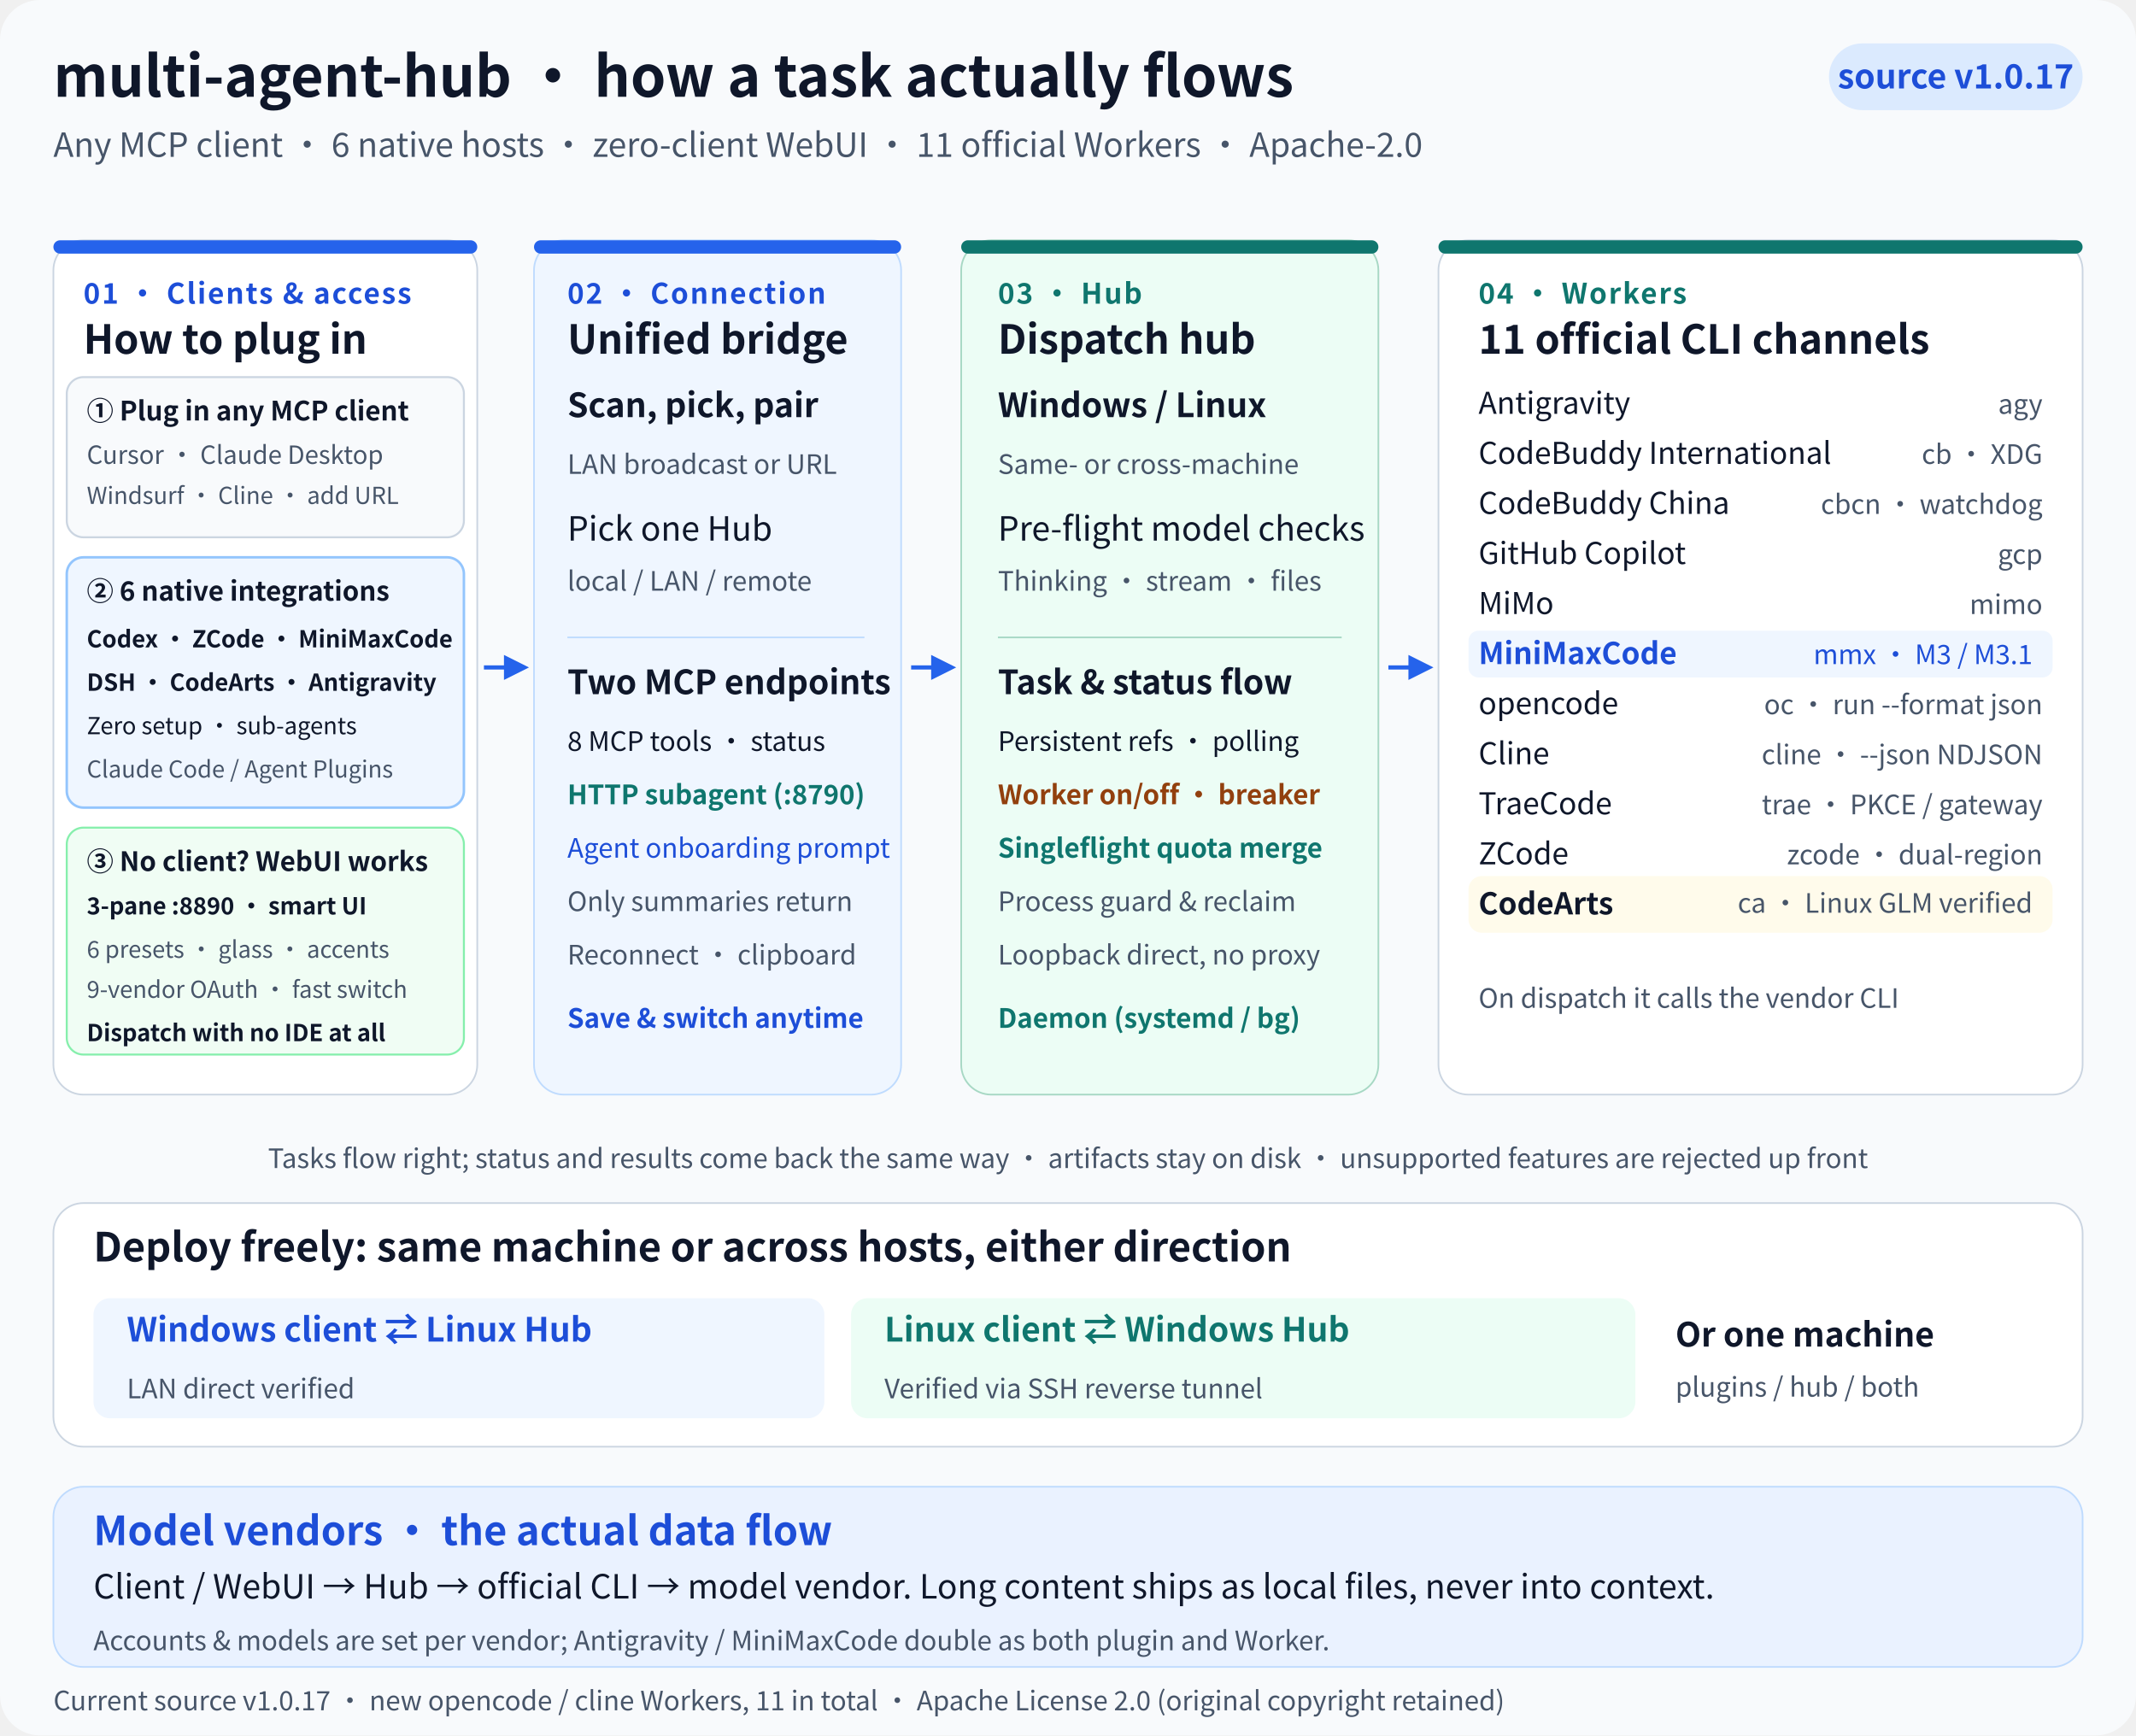
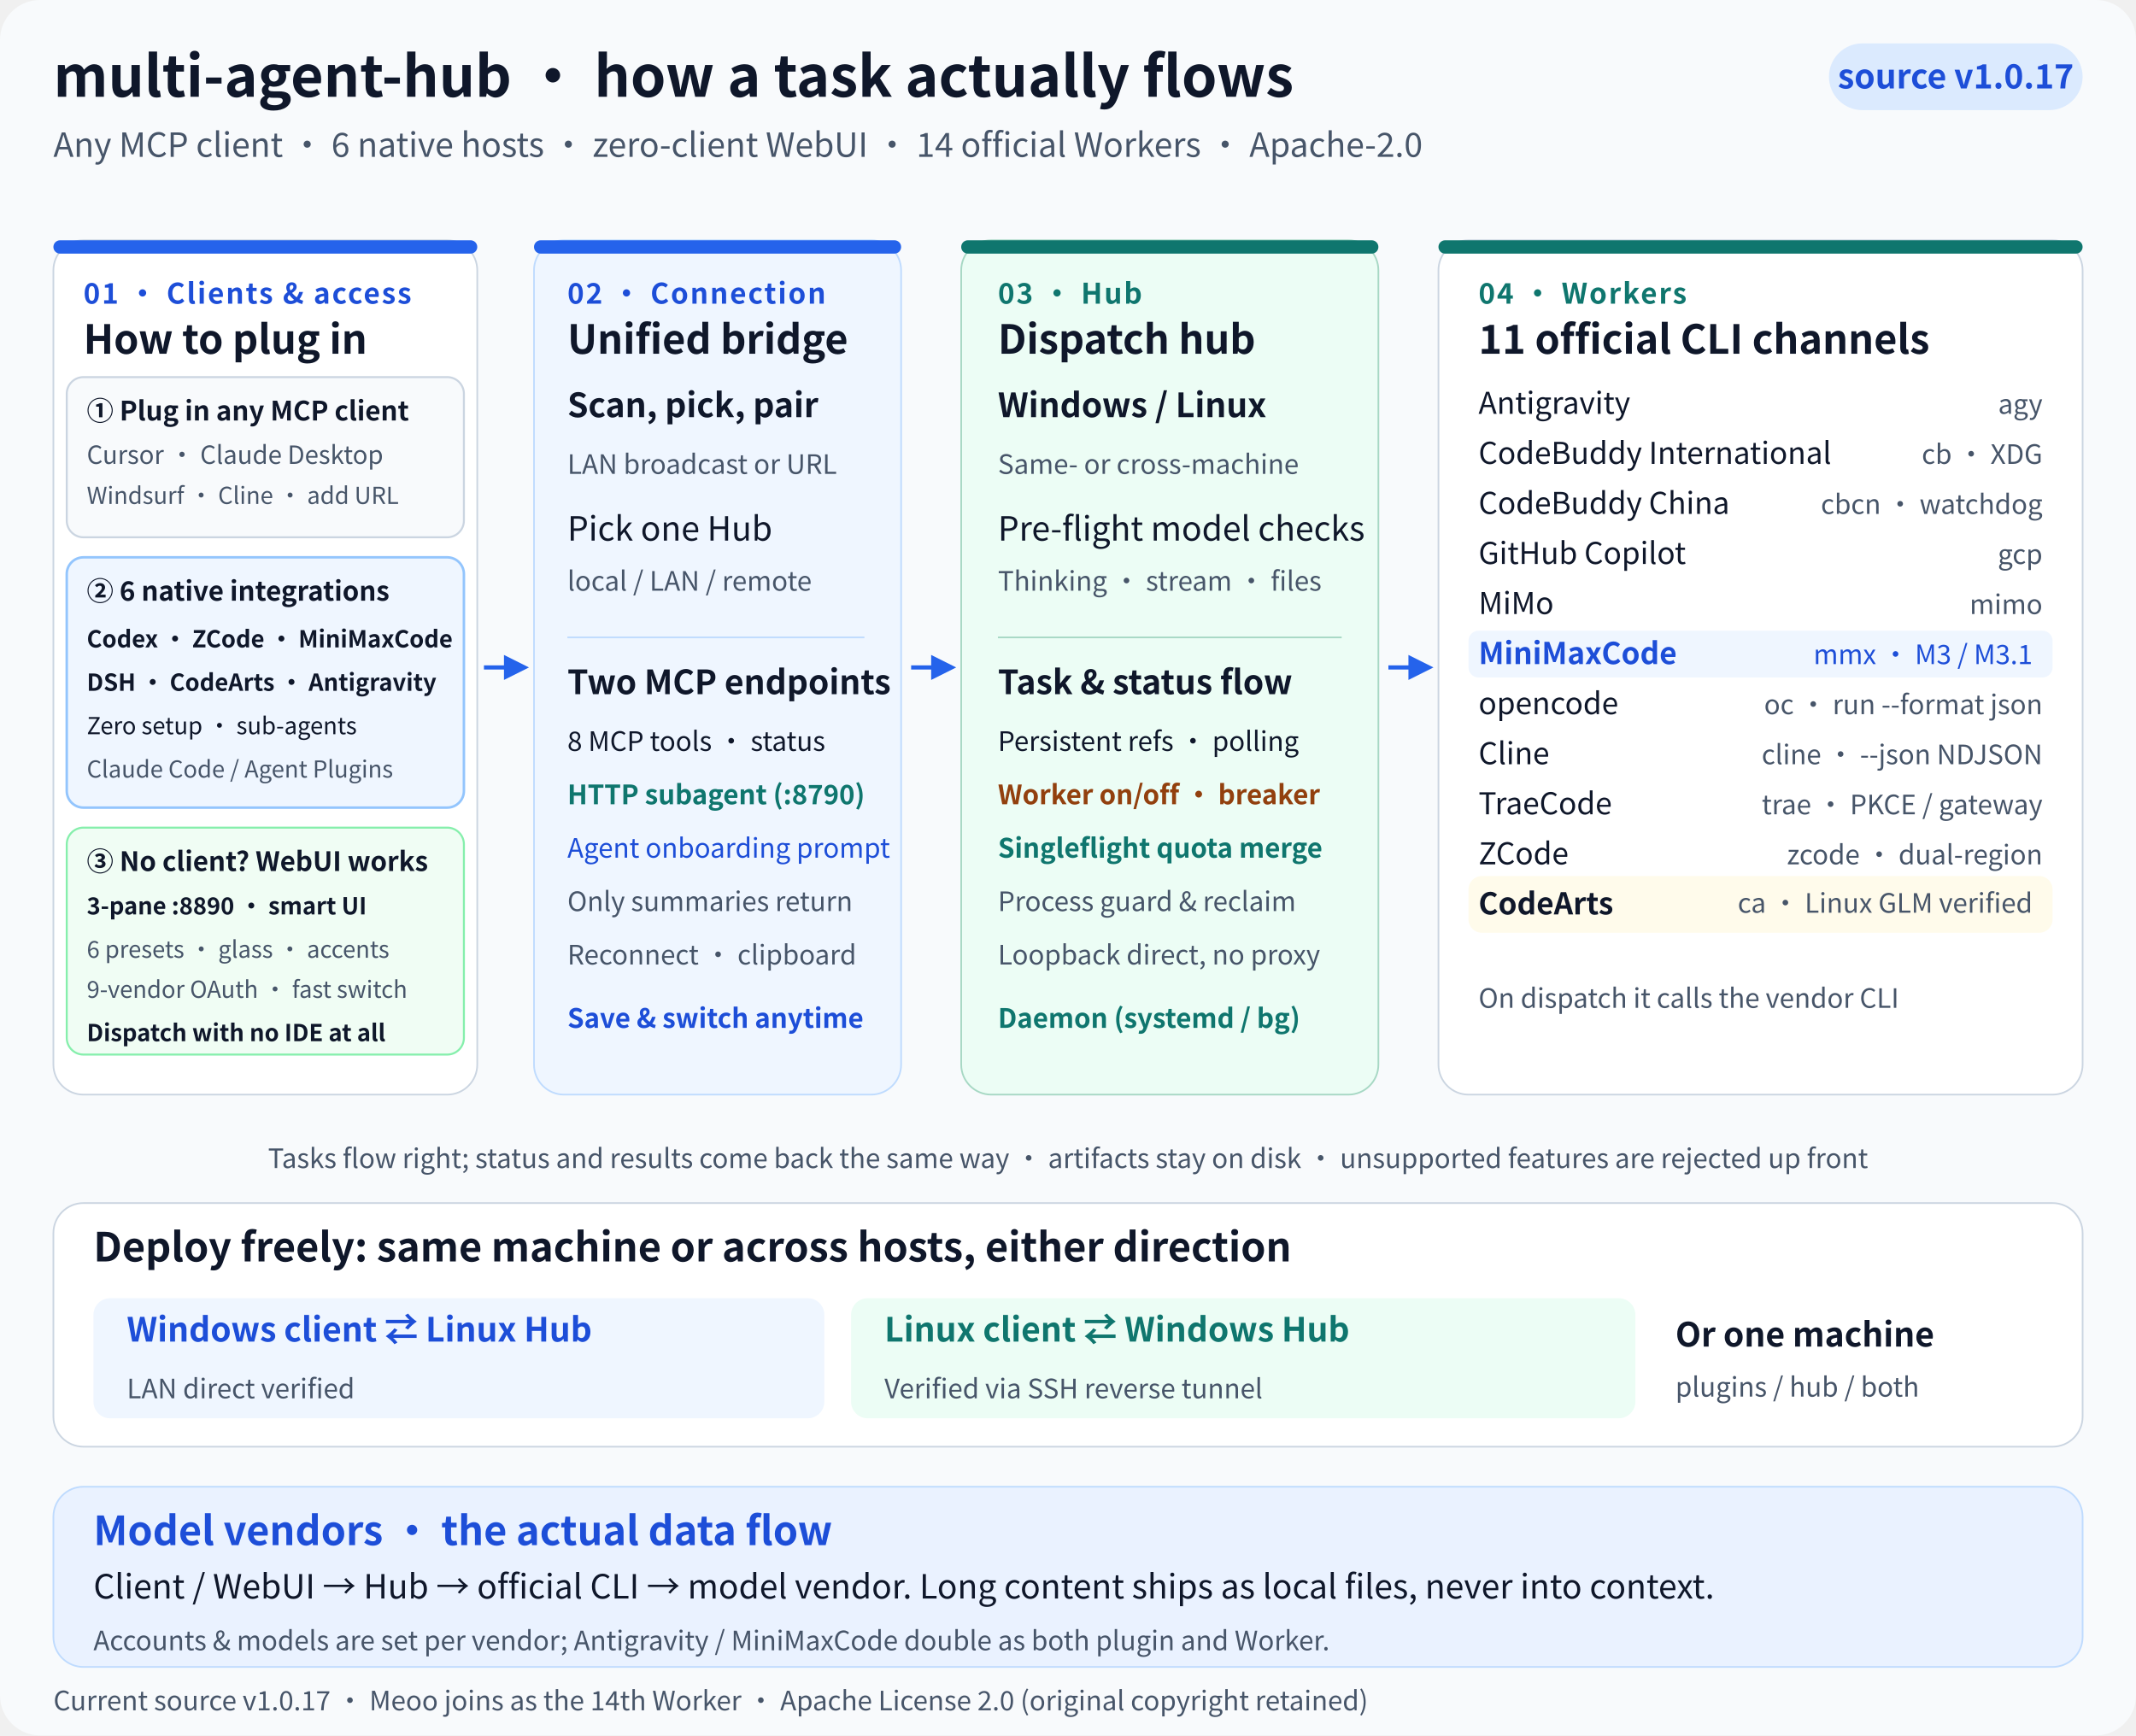
<svg xmlns="http://www.w3.org/2000/svg" width="1280" height="1040" viewBox="0 0 1280 1040" role="img" aria-labelledby="architecture-title architecture-desc">
  <defs>
    <style>
      text { font-family: 'Segoe UI', 'Microsoft YaHei', 'Noto Sans CJK SC', sans-serif; fill: #0f172a; }
      .title { font-size: 34px; font-weight: 700; }
      .heading { font-size: 24px; font-weight: 700; }
      .body { font-size: 20px; }
      .worker { font-size: 18px; }
      .small { font-size: 16px; }
      .tiny { font-size: 15px; }
      .micro { font-size: 14px; }
      .muted { fill: #475569; }
      .blue { fill: #1d4ed8; }
      .green { fill: #0f766e; }
      .amber { fill: #92400e; }
      .label { font-size: 17px; font-weight: 700; letter-spacing: 1px; }
    </style>
    <marker id="arrow" viewBox="0 0 10 10" refX="8" refY="5" markerWidth="6" markerHeight="6" orient="auto-start-reverse">
      <path d="M0 0 10 5 0 10Z" fill="#2563eb" />
    </marker>
  </defs>
  <rect width="1280" height="1040" rx="24" fill="#f8fafc" />
  <text x="32" y="58" class="title">multi-agent-hub · how a task actually flows</text>
  <rect x="1096" y="26" width="152" height="40" rx="20" fill="#dbeafe" />
  <text x="1172" y="53" text-anchor="middle" class="body blue" font-weight="700">source v1.0.17</text>
-   <text x="32" y="94" class="body muted">Any MCP client · 6 native hosts · zero-client WebUI · 11 official Workers · Apache-2.0</text>
+   <text x="32" y="94" class="body muted">Any MCP client · 6 native hosts · zero-client WebUI · 14 official Workers · Apache-2.0</text>
  <g id="clients">
    <rect x="32" y="144" width="254" height="512" rx="18" fill="#ffffff" stroke="#cbd5e1" />
    <rect x="32" y="144" width="254" height="8" rx="4" fill="#2563eb" />
    <text x="50" y="182" class="label blue">01 · Clients &amp; access</text>
    <text x="50" y="212" class="heading">How to plug in</text>
    <rect x="40" y="226" width="238" height="96" rx="10" fill="#f8fafc" stroke="#cbd5e1" stroke-width="1.2" />
    <text x="52" y="252" font-size="16px" font-weight="700" fill="#334155">① Plug in any MCP client</text>
    <text x="52" y="278" class="tiny muted">Cursor · Claude Desktop</text>
    <text x="52" y="302" class="micro muted">Windsurf · Cline · add URL</text>
    <rect x="40" y="334" width="238" height="150" rx="10" fill="#eff6ff" stroke="#93c5fd" stroke-width="1.5" />
    <text x="52" y="360" font-size="16px" font-weight="700" fill="#1d4ed8">② 6 native integrations</text>
    <text x="52" y="388" font-size="14px" font-weight="600" fill="#1e293b">Codex · ZCode · MiniMaxCode</text>
    <text x="52" y="414" font-size="14px" font-weight="600" fill="#1e293b">DSH · CodeArts · Antigravity</text>
    <text x="52" y="440" font-size="14px" fill="#2563eb" font-weight="500">Zero setup · sub-agents</text>
    <text x="52" y="466" class="micro muted">Claude Code / Agent Plugins</text>
    <rect x="40" y="496" width="238" height="136" rx="10" fill="#f0fdf4" stroke="#86efac" stroke-width="1.2" />
    <text x="52" y="522" font-size="16px" font-weight="700" fill="#15803d">③ No client? WebUI works</text>
    <text x="52" y="548" font-size="14px" font-weight="600" fill="#166534">3-pane :8890 · smart UI</text>
    <text x="52" y="574" class="micro muted">6 presets · glass · accents</text>
    <text x="52" y="598" class="micro muted">9-vendor OAuth · fast switch</text>
    <text x="52" y="624" font-size="14px" fill="#16a34a" font-weight="600">Dispatch with no IDE at all</text>
  </g>
  <g id="connection">
    <rect x="320" y="144" width="220" height="512" rx="18" fill="#eff6ff" stroke="#bfdbfe" />
    <rect x="320" y="144" width="220" height="8" rx="4" fill="#2563eb" />
    <text x="340" y="182" class="label blue">02 · Connection</text>
    <text x="340" y="212" class="heading">Unified bridge</text>
    <text x="340" y="250" class="body" font-weight="700">Scan, pick, pair</text>
    <text x="340" y="284" class="small muted">LAN broadcast or URL</text>
    <text x="340" y="324" class="body">Pick one Hub</text>
    <text x="340" y="354" class="small muted">local / LAN / remote</text>
    <line x1="340" y1="382" x2="518" y2="382" stroke="#bfdbfe" />
    <text x="340" y="416" class="body" font-weight="700">Two MCP endpoints</text>
    <text x="340" y="450" class="small">8 MCP tools · status</text>
    <text x="340" y="482" class="small green" font-weight="600">HTTP subagent (:8790)</text>
    <text x="340" y="514" class="small blue">Agent onboarding prompt</text>
    <text x="340" y="546" class="small muted">Only summaries return</text>
    <text x="340" y="578" class="small muted">Reconnect · clipboard</text>
    <text x="340" y="616" class="small blue" font-weight="700">Save &amp; switch anytime</text>
  </g>
  <g id="hub">
    <rect x="576" y="144" width="250" height="512" rx="18" fill="#ecfdf5" stroke="#a7d8c4" />
    <rect x="576" y="144" width="250" height="8" rx="4" fill="#0f766e" />
    <text x="598" y="182" class="label green">03 · Hub</text>
    <text x="598" y="212" class="heading">Dispatch hub</text>
    <text x="598" y="250" class="body" font-weight="700">Windows / Linux</text>
    <text x="598" y="284" class="small muted">Same- or cross-machine</text>
    <text x="598" y="324" class="body">Pre-flight model checks</text>
    <text x="598" y="354" class="small muted">Thinking · stream · files</text>
    <line x1="598" y1="382" x2="804" y2="382" stroke="#a7d8c4" />
    <text x="598" y="416" class="body" font-weight="700">Task &amp; status flow</text>
    <text x="598" y="450" class="small">Persistent refs · polling</text>
    <text x="598" y="482" class="small amber" font-weight="600">Worker on/off · breaker</text>
    <text x="598" y="514" class="small green" font-weight="600">Singleflight quota merge</text>
    <text x="598" y="546" class="small muted">Process guard &amp; reclaim</text>
    <text x="598" y="578" class="small muted">Loopback direct, no proxy</text>
    <text x="598" y="616" class="small green" font-weight="700">Daemon (systemd / bg)</text>
  </g>
  <g id="workers">
    <rect x="862" y="144" width="386" height="512" rx="18" fill="#ffffff" stroke="#cbd5e1" />
    <rect x="862" y="144" width="386" height="8" rx="4" fill="#0f766e" />
    <text x="886" y="182" class="label green">04 · Workers</text>
    <text x="886" y="212" class="heading">11 official CLI channels</text>
    <text x="886" y="248" class="worker">Antigravity</text>
    <text x="1224" y="248" text-anchor="end" class="small muted">agy</text>
    <text x="886" y="278" class="worker">CodeBuddy International</text>
    <text x="1224" y="278" text-anchor="end" class="small muted">cb · XDG</text>
    <text x="886" y="308" class="worker">CodeBuddy China</text>
    <text x="1224" y="308" text-anchor="end" class="small muted">cbcn · watchdog</text>
    <text x="886" y="338" class="worker">GitHub Copilot</text>
    <text x="1224" y="338" text-anchor="end" class="small muted">gcp</text>
    <text x="886" y="368" class="worker">MiMo</text>
    <text x="1224" y="368" text-anchor="end" class="small muted">mimo</text>
    <rect x="880" y="378" width="350" height="28" rx="6" fill="#eff6ff" />
    <text x="886" y="398" class="worker blue" font-weight="700">MiniMaxCode</text>
    <text x="1218" y="398" text-anchor="end" class="small blue">mmx · M3 / M3.1</text>
    <text x="886" y="428" class="worker">opencode</text>
    <text x="1224" y="428" text-anchor="end" class="small muted">oc · run --format json</text>
    <text x="886" y="458" class="worker">Cline</text>
    <text x="1224" y="458" text-anchor="end" class="small muted">cline · --json NDJSON</text>
    <text x="886" y="488" class="worker">TraeCode</text>
    <text x="1224" y="488" text-anchor="end" class="small muted">trae · PKCE / gateway</text>
    <text x="886" y="518" class="worker">ZCode</text>
    <text x="1224" y="518" text-anchor="end" class="small muted">zcode · dual-region</text>
    <rect x="880" y="525" width="350" height="34" rx="8" fill="#fffbeb" />
    <text x="886" y="548" class="worker" font-weight="700">CodeArts</text>
    <text x="1218" y="547" text-anchor="end" class="small muted">ca · Linux GLM verified</text>
    <text x="886" y="604" class="small muted">On dispatch it calls the vendor CLI</text>
  </g>
  <path d="M290 400H314" stroke="#2563eb" stroke-width="2.5" marker-end="url(#arrow)" />
  <path d="M546 400H570" stroke="#2563eb" stroke-width="2.5" marker-end="url(#arrow)" />
  <path d="M832 400H856" stroke="#2563eb" stroke-width="2.5" marker-end="url(#arrow)" />
  <text x="640" y="700" text-anchor="middle" class="small muted">Tasks flow right; status and results come back the same way · artifacts stay on disk · unsupported features are rejected up front</text>
  <rect x="32" y="721" width="1216" height="146" rx="18" fill="#ffffff" stroke="#cbd5e1" />
  <text x="56" y="756" class="heading">Deploy freely: same machine or across hosts, either direction</text>
  <rect x="56" y="778" width="438" height="72" rx="10" fill="#eff6ff" />
  <text x="76" y="804" class="body blue" font-weight="700">Windows client ⇄ Linux Hub</text>
  <text x="76" y="838" class="small muted">LAN direct verified</text>
  <rect x="510" y="778" width="470" height="72" rx="10" fill="#ecfdf5" />
  <text x="530" y="804" class="body green" font-weight="700">Linux client ⇄ Windows Hub</text>
  <text x="530" y="838" class="small muted">Verified via SSH reverse tunnel</text>
  <text x="1004" y="807" class="body" font-weight="700">Or one machine</text>
  <text x="1004" y="837" class="small muted">plugins / hub / both</text>
  <rect x="32" y="891" width="1216" height="108" rx="18" fill="#eaf2ff" stroke="#bfdbfe" />
  <text x="56" y="926" class="heading blue">Model vendors · the actual data flow</text>
  <text x="56" y="958" class="body">Client / WebUI → Hub → official CLI → model vendor. Long content ships as local files, never into context.</text>
  <text x="56" y="989" class="small muted">Accounts &amp; models are set per vendor; Antigravity / MiniMaxCode double as both plugin and Worker.</text>
-   <text x="32" y="1025" class="small muted">Current source v1.0.17 · new opencode / cline Workers, 11 in total · Apache License 2.0 (original copyright retained)</text>
+   <text x="32" y="1025" class="small muted">Current source v1.0.17 · Meoo joins as the 14th Worker · Apache License 2.0 (original copyright retained)</text>
</svg>
